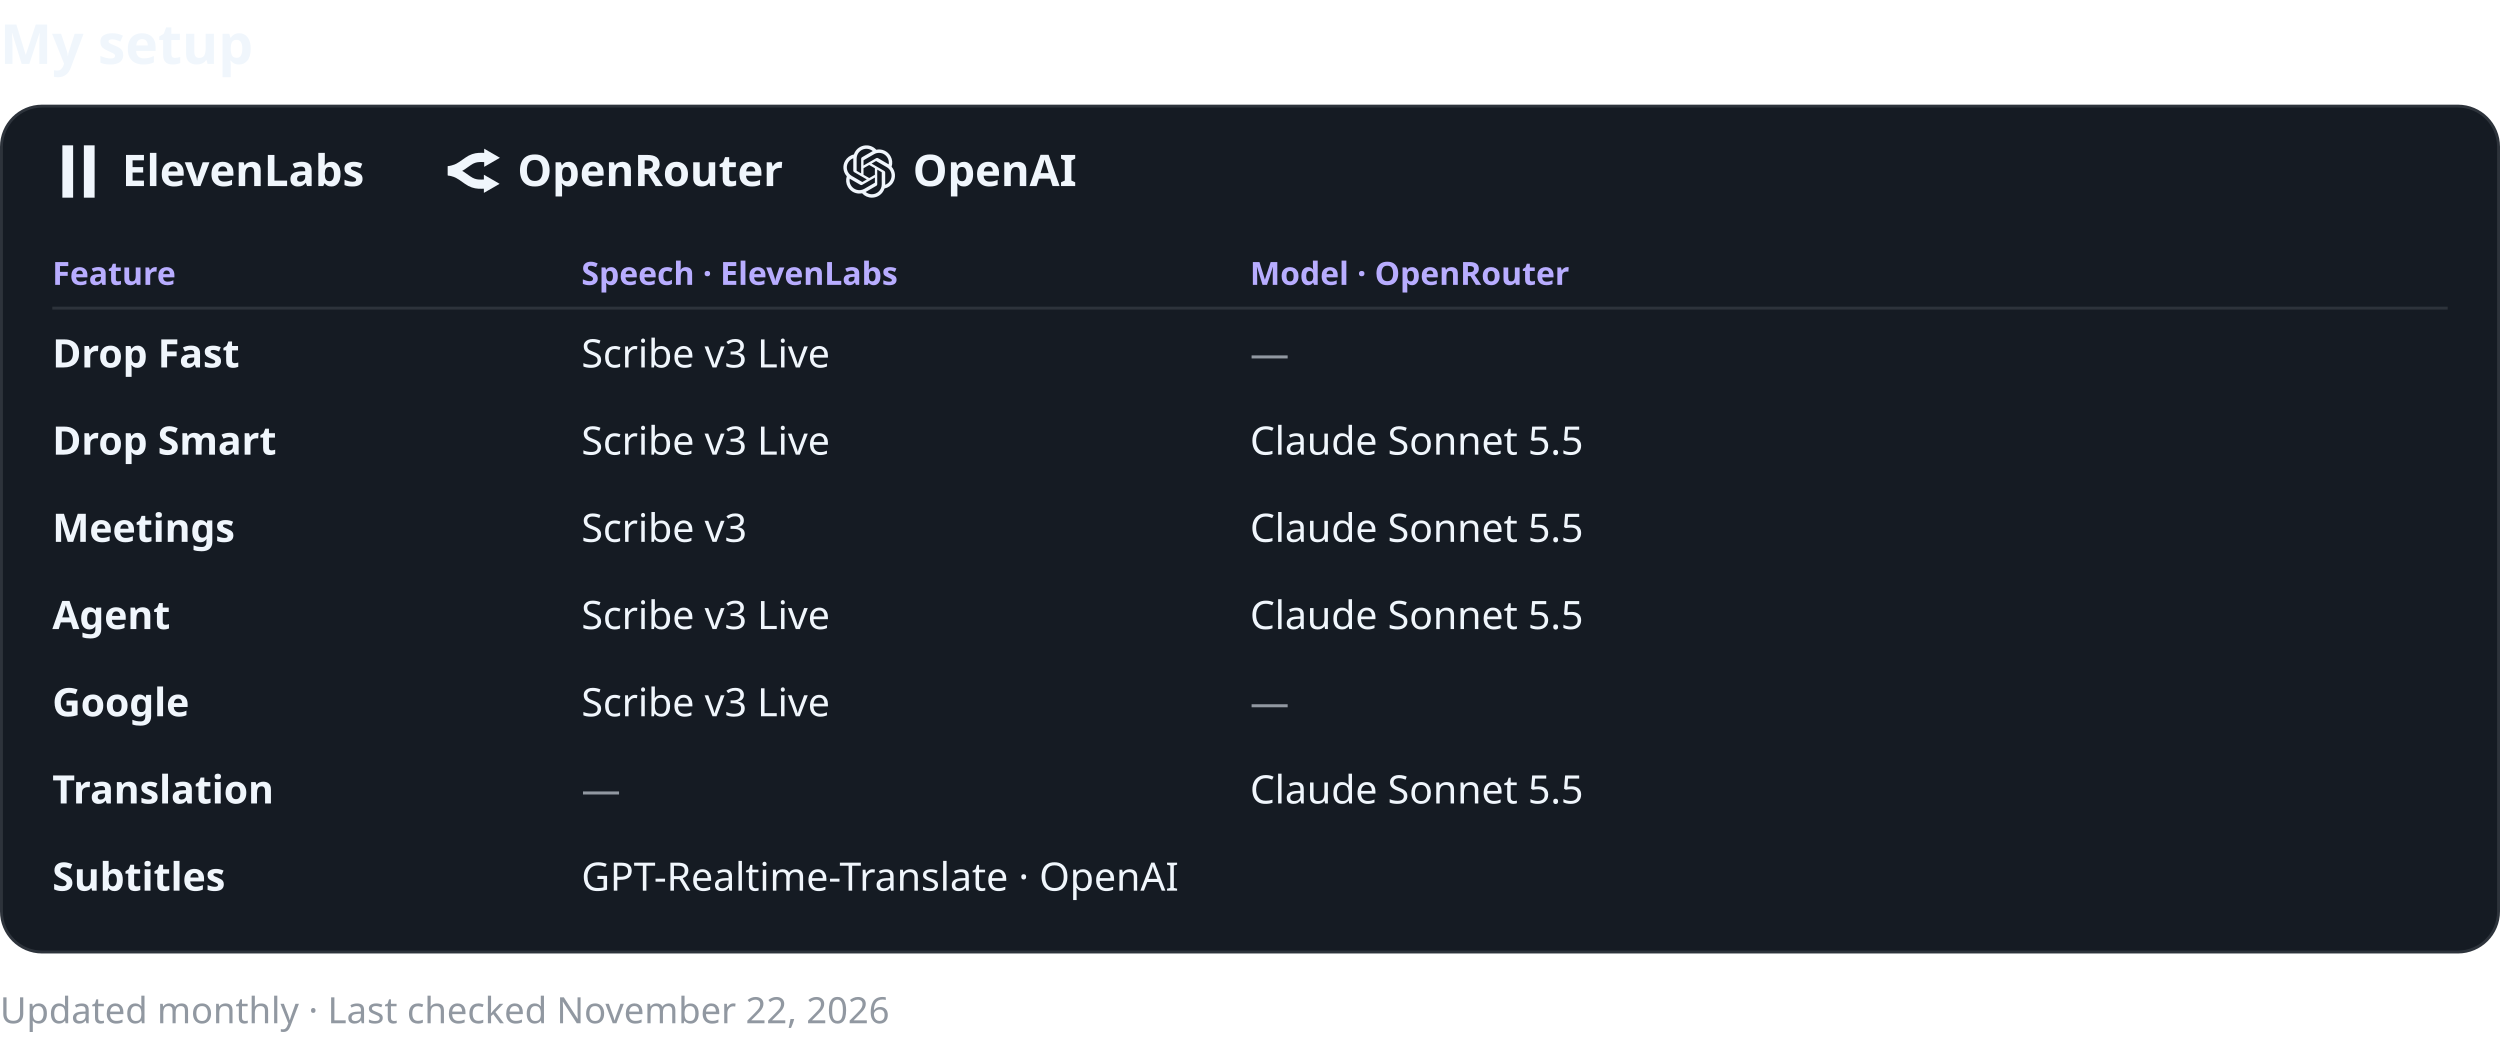
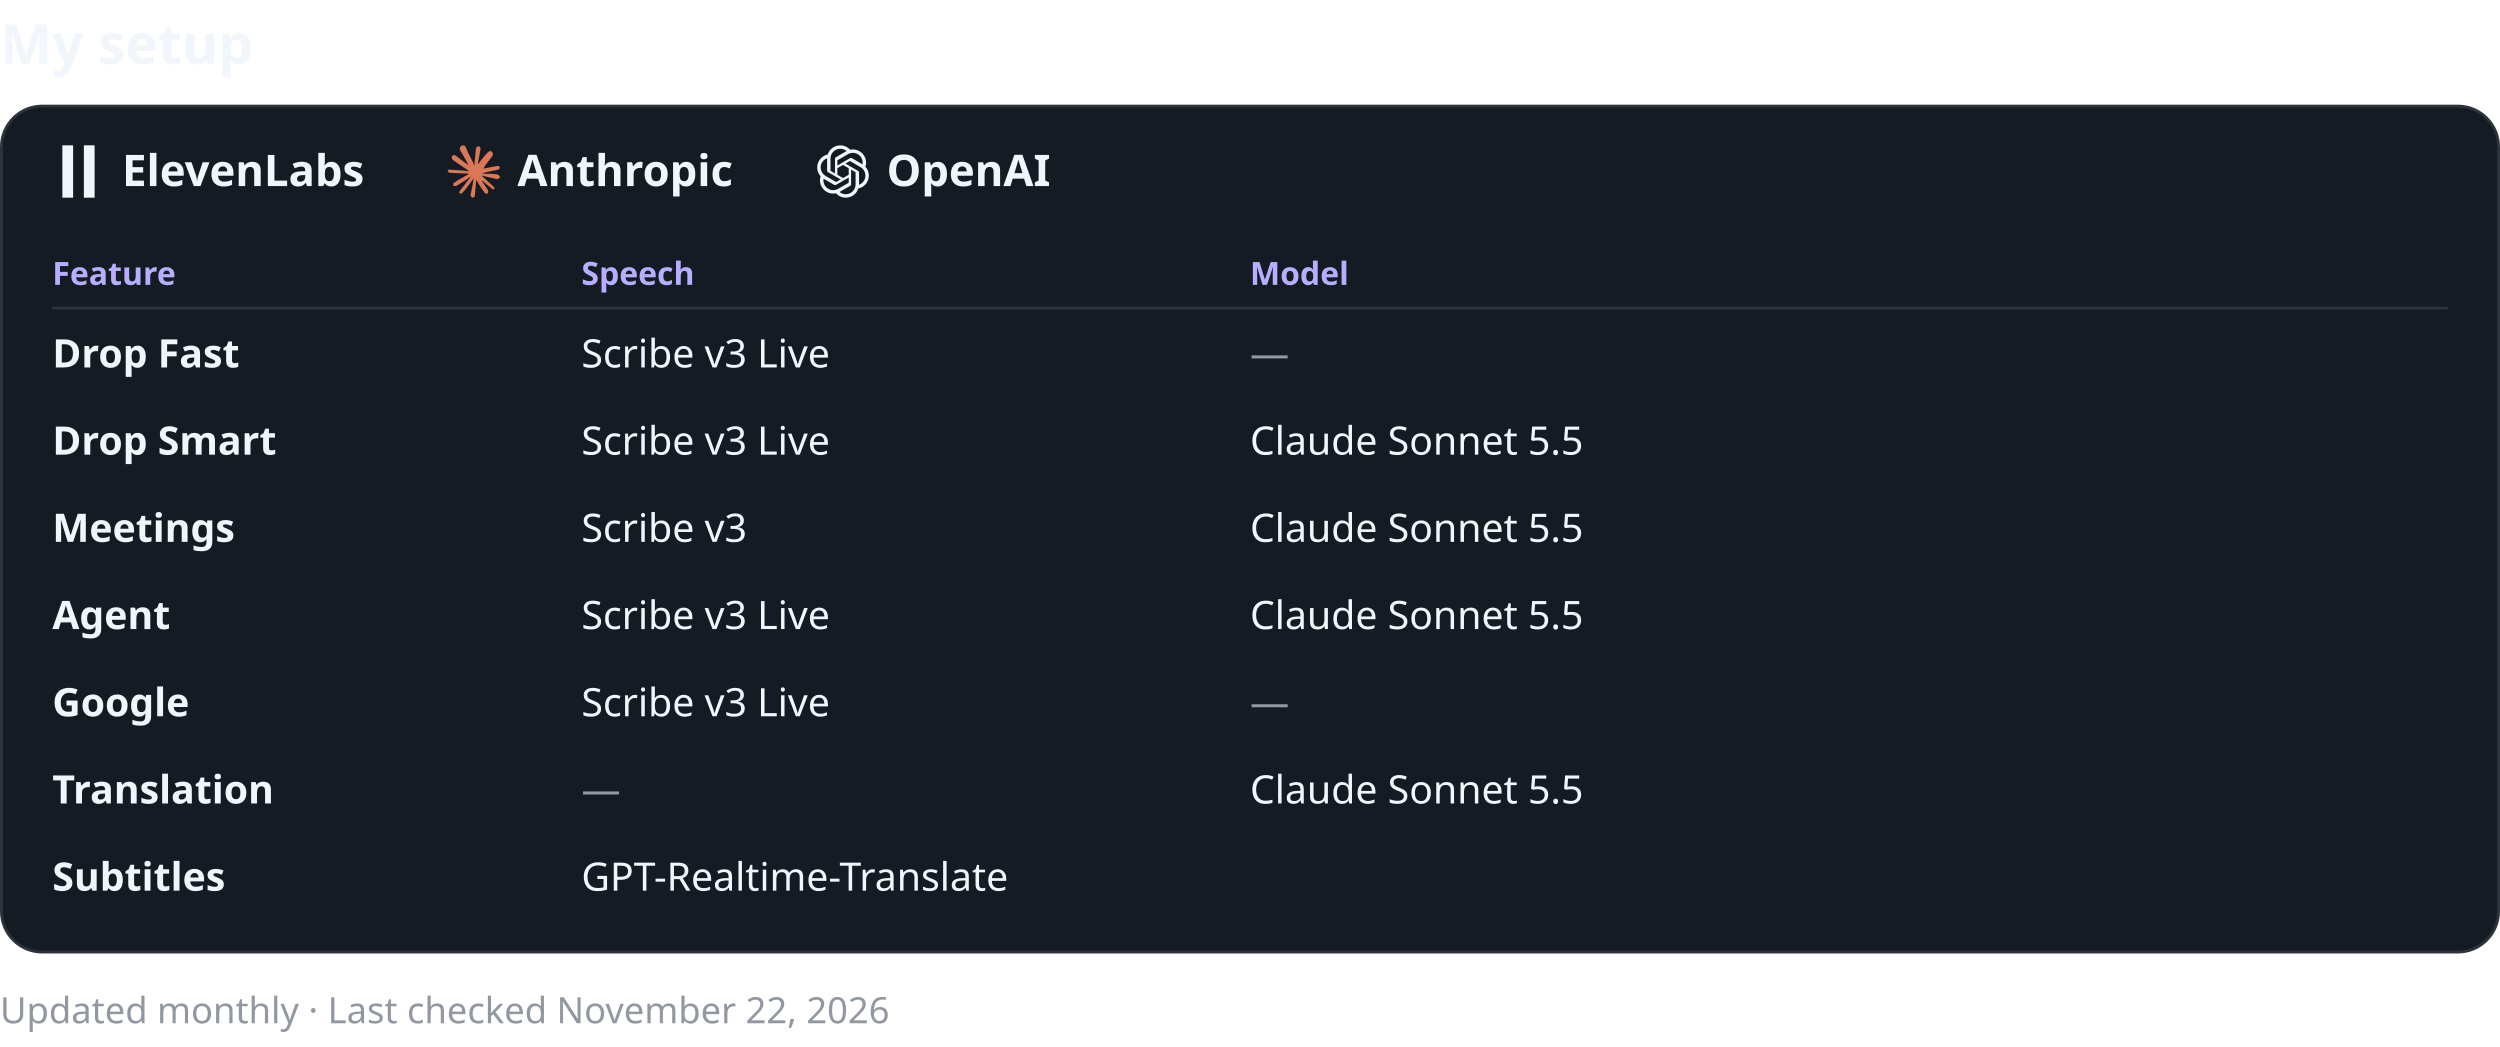
<svg xmlns="http://www.w3.org/2000/svg" width="860" height="360" viewBox="0 0 860 360">
  <text x="0" y="22" font-family="-apple-system, BlinkMacSystemFont, 'Segoe UI', 'Noto Sans', Helvetica, Arial, sans-serif" font-size="19" font-weight="700" fill="#f0f6fc">My setup</text>
  <rect x="0.5" y="36.5" width="859" height="291" rx="14" fill="#151b23" stroke="#2d333b" />
  <svg x="18" y="50" width="18" height="18" fill="#f0f6fc" role="img" viewBox="0 0 24 24">
    <path d="M4.604 0v24h4.932V0zm9.861 0v24h4.932V0z" />
  </svg>
  <text x="42" y="64" font-family="-apple-system, BlinkMacSystemFont, 'Segoe UI', 'Noto Sans', Helvetica, Arial, sans-serif" font-size="15" font-weight="600" fill="#f0f6fc">ElevenLabs</text>
-   <svg x="154.0" y="50" width="18" height="18" fill="#f0f6fc" role="img" viewBox="0 0 512 512">
-     <path d="M3 248.945C18 248.945 76 236 106 219C136 202 136 202 198 158C276.497 102.293 332 120.945 423 120.945" fill="none" stroke="#f0f6fc" stroke-width="90" />
-     <path d="M511 121.5L357.25 210.268L357.25 32.732L511 121.5Z" fill="#f0f6fc" />
-     <path d="M0 249C15 249 73 261.945 103 278.945C133 295.945 133 295.945 195 339.945C273.497 395.652 329 377 420 377" fill="none" stroke="#f0f6fc" stroke-width="90" />
-     <path d="M508 376.445L354.25 287.678L354.25 465.213L508 376.445Z" fill="#f0f6fc" />
+   <svg x="154.0" y="50" width="18" height="18" fill="#d97757" role="img" viewBox="0 0 24 24">
+     <path d="m4.714 15.956 4.717-2.647.079-.231-.079-.128h-.231l-.789-.049-2.696-.073-2.337-.097-2.265-.121-.571-.121-.534-.704.055-.352.48-.322.686.061 1.518.103 2.277.158 1.651.097 2.447.255h.389l.055-.158-.134-.097-.103-.097L6.973 9.836l-2.55-1.688-1.336-.971-.723-.492-.364-.461-.158-1.008.656-.723.88.061.225.061.892.686 1.906 1.475 2.489 1.834.364.303.146-.103.018-.073-.164-.273-1.354-2.447-1.445-2.489-.643-1.032-.17-.619c-.061-.255-.103-.467-.103-.729L6.287.134 6.7 0l.996.134.419.364.619 1.415 1.002 2.228 1.554 3.03.455.898.243.832.091.255h.158v-.146l.128-1.706.237-2.095.231-2.696.079-.759.376-.911.747-.492.583.279.48.686-.067.443-.285 1.852-.559 2.902-.364 1.943h.212l.243-.243.984-1.305 1.651-2.064.729-.82.85-.905.546-.431h1.032l.759 1.129-.34 1.166-1.062 1.348-.88 1.141-1.263 1.7-.789 1.36.073.109.188-.018 2.853-.607 1.542-.279 1.84-.316.832.389.091.395-.328.807-1.967.486-2.307.461-3.436.814-.043.03.049.061 1.548.146.662.036h1.621l3.018.225.789.522.474.638-.079.486-1.214.619-1.639-.389-3.825-.911-1.311-.328h-.182v.109l1.093 1.069 2.003 1.809 2.507 2.331.128.577-.322.455-.34-.049-2.204-1.657-.85-.747-1.925-1.621h-.128v.17l.443.65 2.344 3.521.121 1.081-.17.352-.607.212-.668-.121-1.372-1.925L14.38 17.959l-1.141-1.943-.14.079-.674 7.255-.316.37-.729.279-.607-.461-.322-.747.322-1.475.389-1.925.316-1.53.285-1.9.17-.631-.012-.043-.14.018-1.433 1.967-2.18 2.945-1.724 1.846-.413.164-.716-.37.067-.662.401-.589 2.386-3.036 1.439-1.882.929-1.087-.006-.158h-.055l-6.338 4.116-1.129.146-.486-.455.061-.747.231-.243 1.906-1.311Z" />
  </svg>
-   <text x="178.0" y="64" font-family="-apple-system, BlinkMacSystemFont, 'Segoe UI', 'Noto Sans', Helvetica, Arial, sans-serif" font-size="15" font-weight="600" fill="#f0f6fc">OpenRouter</text>
-   <svg x="290.0" y="50" width="18" height="18" fill="#f0f6fc" role="img" viewBox="0 0 24 24">
+   <text x="178.0" y="64" font-family="-apple-system, BlinkMacSystemFont, 'Segoe UI', 'Noto Sans', Helvetica, Arial, sans-serif" font-size="15" font-weight="600" fill="#f0f6fc">Anthropic</text>
+   <svg x="281.0" y="50" width="18" height="18" fill="#f0f6fc" role="img" viewBox="0 0 24 24">
    <path d="M22.282 9.821a5.985 5.985 0 0 0-.516-4.911 6.046 6.046 0 0 0-6.51-2.9A6.065 6.065 0 0 0 4.981 4.182a5.985 5.985 0 0 0-3.998 2.9 6.046 6.046 0 0 0 .743 7.097 5.98 5.98 0 0 0 .511 4.911 6.051 6.051 0 0 0 6.515 2.9A5.985 5.985 0 0 0 13.26 24a6.056 6.056 0 0 0 5.772-4.206 5.989 5.989 0 0 0 3.998-2.9 6.056 6.056 0 0 0-.748-7.073zm-9.022 12.608a4.476 4.476 0 0 1-2.876-1.041l.142-.08 4.778-2.758a.795.795 0 0 0 .393-.681v-6.737l2.02 1.169a.071.071 0 0 1 .038.052v5.583a4.504 4.504 0 0 1-4.495 4.494zm-9.661-4.125a4.471 4.471 0 0 1-.535-3.014l.142.085 4.783 2.758a.771.771 0 0 0 .781 0l5.843-3.369v2.332a.08.08 0 0 1-.033.061L9.74 19.95a4.499 4.499 0 0 1-6.141-1.646zM2.341 7.896a4.485 4.485 0 0 1 2.365-1.973V11.6a.766.766 0 0 0 .388.676l5.814 3.354-2.02 1.169a.076.076 0 0 1-.071 0l-4.83-2.787A4.504 4.504 0 0 1 2.341 7.872zm16.596 3.856L13.104 8.364 15.119 7.2a.076.076 0 0 1 .071 0l4.83 2.791a4.494 4.494 0 0 1-.676 8.104v-5.677a.79.79 0 0 0-.407-.667zm2.011-3.023l-.142-.085-4.774-2.782a.776.776 0 0 0-.785 0L9.409 9.23V6.897a.066.066 0 0 1 .028-.061l4.83-2.787a4.499 4.499 0 0 1 6.68 4.66zM8.306 12.863l-2.02-1.164a.08.08 0 0 1-.038-.057V6.074a4.499 4.499 0 0 1 7.376-3.454l-.142.081L8.704 5.459a.795.795 0 0 0-.393.681zm1.098-2.365l2.602-1.5 2.607 1.5v2.999l-2.597 1.5-2.607-1.5Z" />
  </svg>
-   <text x="314.0" y="64" font-family="-apple-system, BlinkMacSystemFont, 'Segoe UI', 'Noto Sans', Helvetica, Arial, sans-serif" font-size="15" font-weight="600" fill="#f0f6fc">OpenAI</text>
+   <text x="305.0" y="64" font-family="-apple-system, BlinkMacSystemFont, 'Segoe UI', 'Noto Sans', Helvetica, Arial, sans-serif" font-size="15" font-weight="600" fill="#f0f6fc">OpenAI</text>
  <text x="18" y="98" font-family="-apple-system, BlinkMacSystemFont, 'Segoe UI', 'Noto Sans', Helvetica, Arial, sans-serif" font-size="11.0" font-weight="600" fill="#b8adff">Feature</text>
-   <text x="200" y="98" font-family="-apple-system, BlinkMacSystemFont, 'Segoe UI', 'Noto Sans', Helvetica, Arial, sans-serif" font-size="11.0" font-weight="600" fill="#b8adff">Speech · ElevenLabs</text>
-   <text x="430" y="98" font-family="-apple-system, BlinkMacSystemFont, 'Segoe UI', 'Noto Sans', Helvetica, Arial, sans-serif" font-size="11.0" font-weight="600" fill="#b8adff">Model · OpenRouter</text>
+   <text x="200" y="98" font-family="-apple-system, BlinkMacSystemFont, 'Segoe UI', 'Noto Sans', Helvetica, Arial, sans-serif" font-size="11.0" font-weight="600" fill="#b8adff">Speech</text>
+   <text x="430" y="98" font-family="-apple-system, BlinkMacSystemFont, 'Segoe UI', 'Noto Sans', Helvetica, Arial, sans-serif" font-size="11.0" font-weight="600" fill="#b8adff">Model</text>
  <line x1="18" y1="106" x2="842" y2="106" stroke="#2d333b" />
  <text x="18" y="126.4" font-family="-apple-system, BlinkMacSystemFont, 'Segoe UI', 'Noto Sans', Helvetica, Arial, sans-serif" font-size="13.5" font-weight="600" fill="#f0f6fc">Drop Fast</text>
  <text x="200" y="126.4" font-family="-apple-system, BlinkMacSystemFont, 'Segoe UI', 'Noto Sans', Helvetica, Arial, sans-serif" font-size="13.5" font-weight="400" fill="#f0f6fc">Scribe v3 Live</text>
  <text x="430" y="126.4" font-family="-apple-system, BlinkMacSystemFont, 'Segoe UI', 'Noto Sans', Helvetica, Arial, sans-serif" font-size="13.5" font-weight="400" fill="#9198a1">—</text>
  <text x="18" y="156.4" font-family="-apple-system, BlinkMacSystemFont, 'Segoe UI', 'Noto Sans', Helvetica, Arial, sans-serif" font-size="13.5" font-weight="600" fill="#f0f6fc">Drop Smart</text>
  <text x="200" y="156.4" font-family="-apple-system, BlinkMacSystemFont, 'Segoe UI', 'Noto Sans', Helvetica, Arial, sans-serif" font-size="13.5" font-weight="400" fill="#f0f6fc">Scribe v3 Live</text>
  <text x="430" y="156.4" font-family="-apple-system, BlinkMacSystemFont, 'Segoe UI', 'Noto Sans', Helvetica, Arial, sans-serif" font-size="13.5" font-weight="400" fill="#f0f6fc">Claude Sonnet 5.5</text>
  <text x="18" y="186.4" font-family="-apple-system, BlinkMacSystemFont, 'Segoe UI', 'Noto Sans', Helvetica, Arial, sans-serif" font-size="13.5" font-weight="600" fill="#f0f6fc">Meetings</text>
  <text x="200" y="186.4" font-family="-apple-system, BlinkMacSystemFont, 'Segoe UI', 'Noto Sans', Helvetica, Arial, sans-serif" font-size="13.5" font-weight="400" fill="#f0f6fc">Scribe v3</text>
  <text x="430" y="186.4" font-family="-apple-system, BlinkMacSystemFont, 'Segoe UI', 'Noto Sans', Helvetica, Arial, sans-serif" font-size="13.5" font-weight="400" fill="#f0f6fc">Claude Sonnet 5.5</text>
  <text x="18" y="216.4" font-family="-apple-system, BlinkMacSystemFont, 'Segoe UI', 'Noto Sans', Helvetica, Arial, sans-serif" font-size="13.5" font-weight="600" fill="#f0f6fc">Agent</text>
  <text x="200" y="216.4" font-family="-apple-system, BlinkMacSystemFont, 'Segoe UI', 'Noto Sans', Helvetica, Arial, sans-serif" font-size="13.5" font-weight="400" fill="#f0f6fc">Scribe v3 Live</text>
  <text x="430" y="216.4" font-family="-apple-system, BlinkMacSystemFont, 'Segoe UI', 'Noto Sans', Helvetica, Arial, sans-serif" font-size="13.5" font-weight="400" fill="#f0f6fc">Claude Sonnet 5.5</text>
  <text x="18" y="246.4" font-family="-apple-system, BlinkMacSystemFont, 'Segoe UI', 'Noto Sans', Helvetica, Arial, sans-serif" font-size="13.5" font-weight="600" fill="#f0f6fc">Google</text>
  <text x="200" y="246.4" font-family="-apple-system, BlinkMacSystemFont, 'Segoe UI', 'Noto Sans', Helvetica, Arial, sans-serif" font-size="13.5" font-weight="400" fill="#f0f6fc">Scribe v3 Live</text>
  <text x="430" y="246.4" font-family="-apple-system, BlinkMacSystemFont, 'Segoe UI', 'Noto Sans', Helvetica, Arial, sans-serif" font-size="13.5" font-weight="400" fill="#9198a1">—</text>
  <text x="18" y="276.4" font-family="-apple-system, BlinkMacSystemFont, 'Segoe UI', 'Noto Sans', Helvetica, Arial, sans-serif" font-size="13.5" font-weight="600" fill="#f0f6fc">Translation</text>
  <text x="200" y="276.4" font-family="-apple-system, BlinkMacSystemFont, 'Segoe UI', 'Noto Sans', Helvetica, Arial, sans-serif" font-size="13.5" font-weight="400" fill="#9198a1">—</text>
  <text x="430" y="276.4" font-family="-apple-system, BlinkMacSystemFont, 'Segoe UI', 'Noto Sans', Helvetica, Arial, sans-serif" font-size="13.5" font-weight="400" fill="#f0f6fc">Claude Sonnet 5.5</text>
  <text x="18" y="306.4" font-family="-apple-system, BlinkMacSystemFont, 'Segoe UI', 'Noto Sans', Helvetica, Arial, sans-serif" font-size="13.5" font-weight="600" fill="#f0f6fc">Subtitles</text>
-   <text x="200" y="306.4" font-family="-apple-system, BlinkMacSystemFont, 'Segoe UI', 'Noto Sans', Helvetica, Arial, sans-serif" font-size="13.5" font-weight="400" fill="#f0f6fc">GPT-Realtime-Translate · OpenAI</text>
+   <text x="200" y="306.4" font-family="-apple-system, BlinkMacSystemFont, 'Segoe UI', 'Noto Sans', Helvetica, Arial, sans-serif" font-size="13.5" font-weight="400" fill="#f0f6fc">GPT-Realtime-Translate</text>
  <text x="0" y="352" font-family="-apple-system, BlinkMacSystemFont, 'Segoe UI', 'Noto Sans', Helvetica, Arial, sans-serif" font-size="12.5" fill="#9198a1">Updated monthly · Last checked November 22, 2026</text>
</svg>
